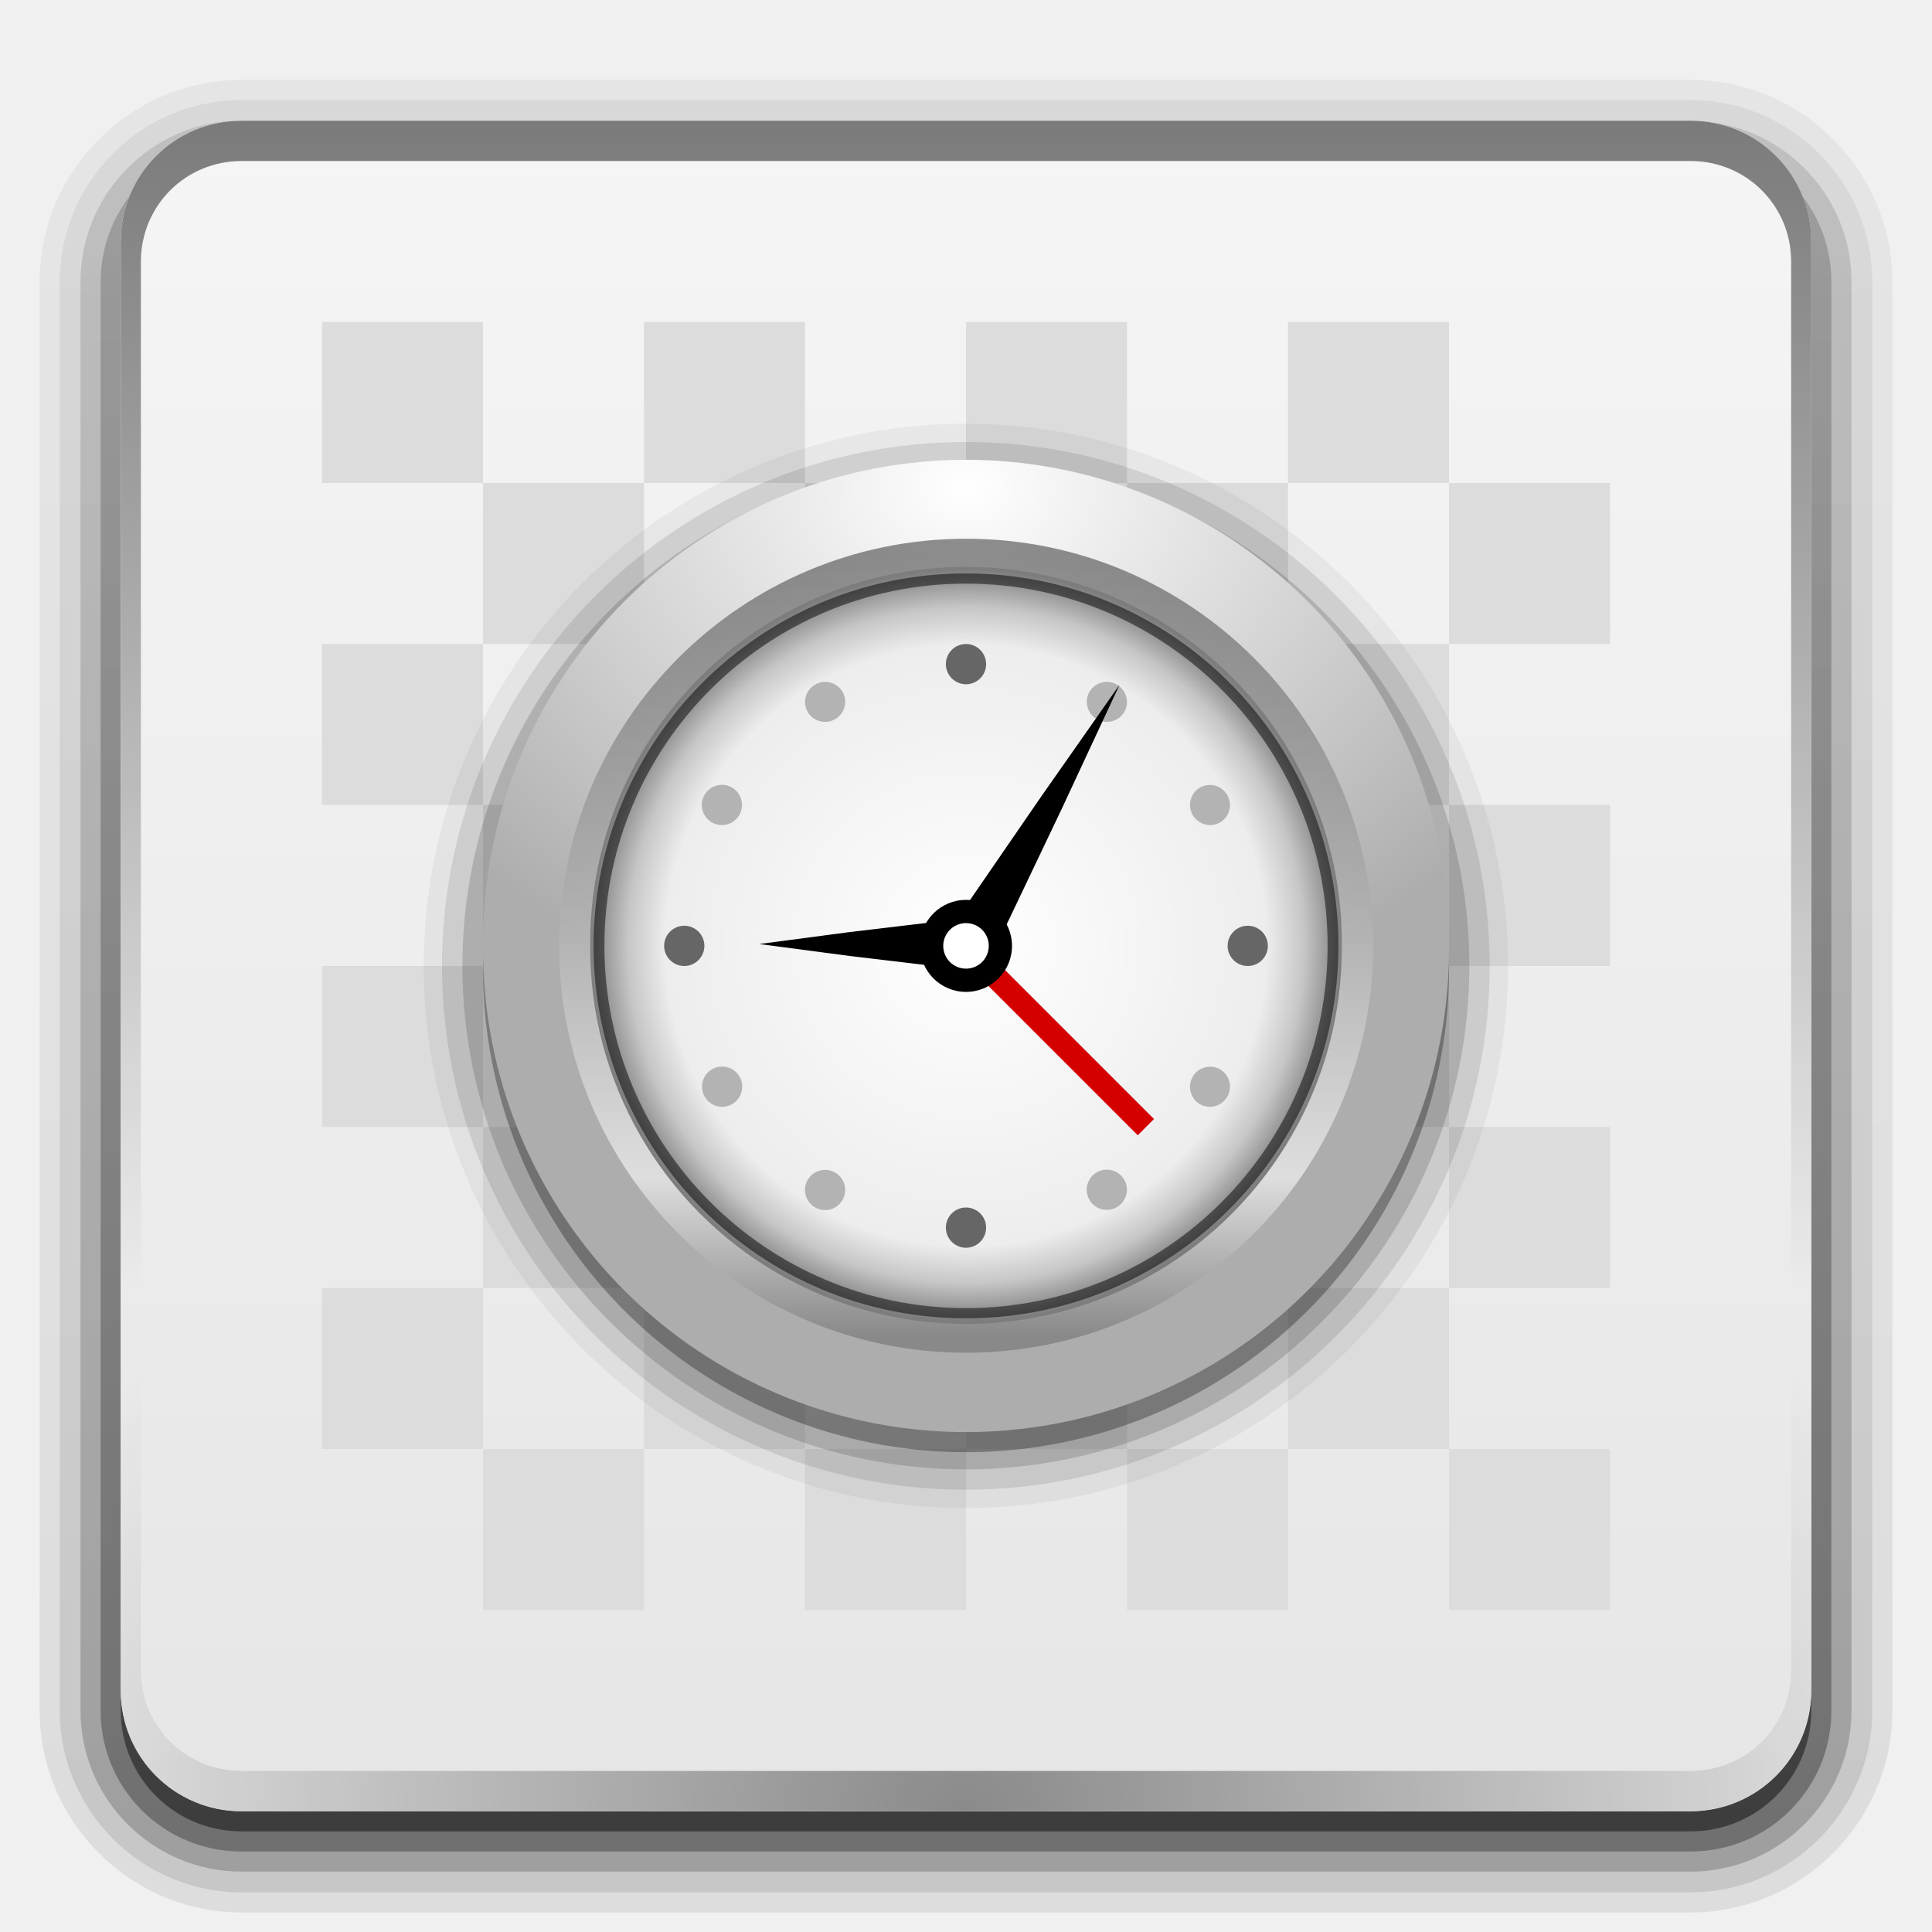
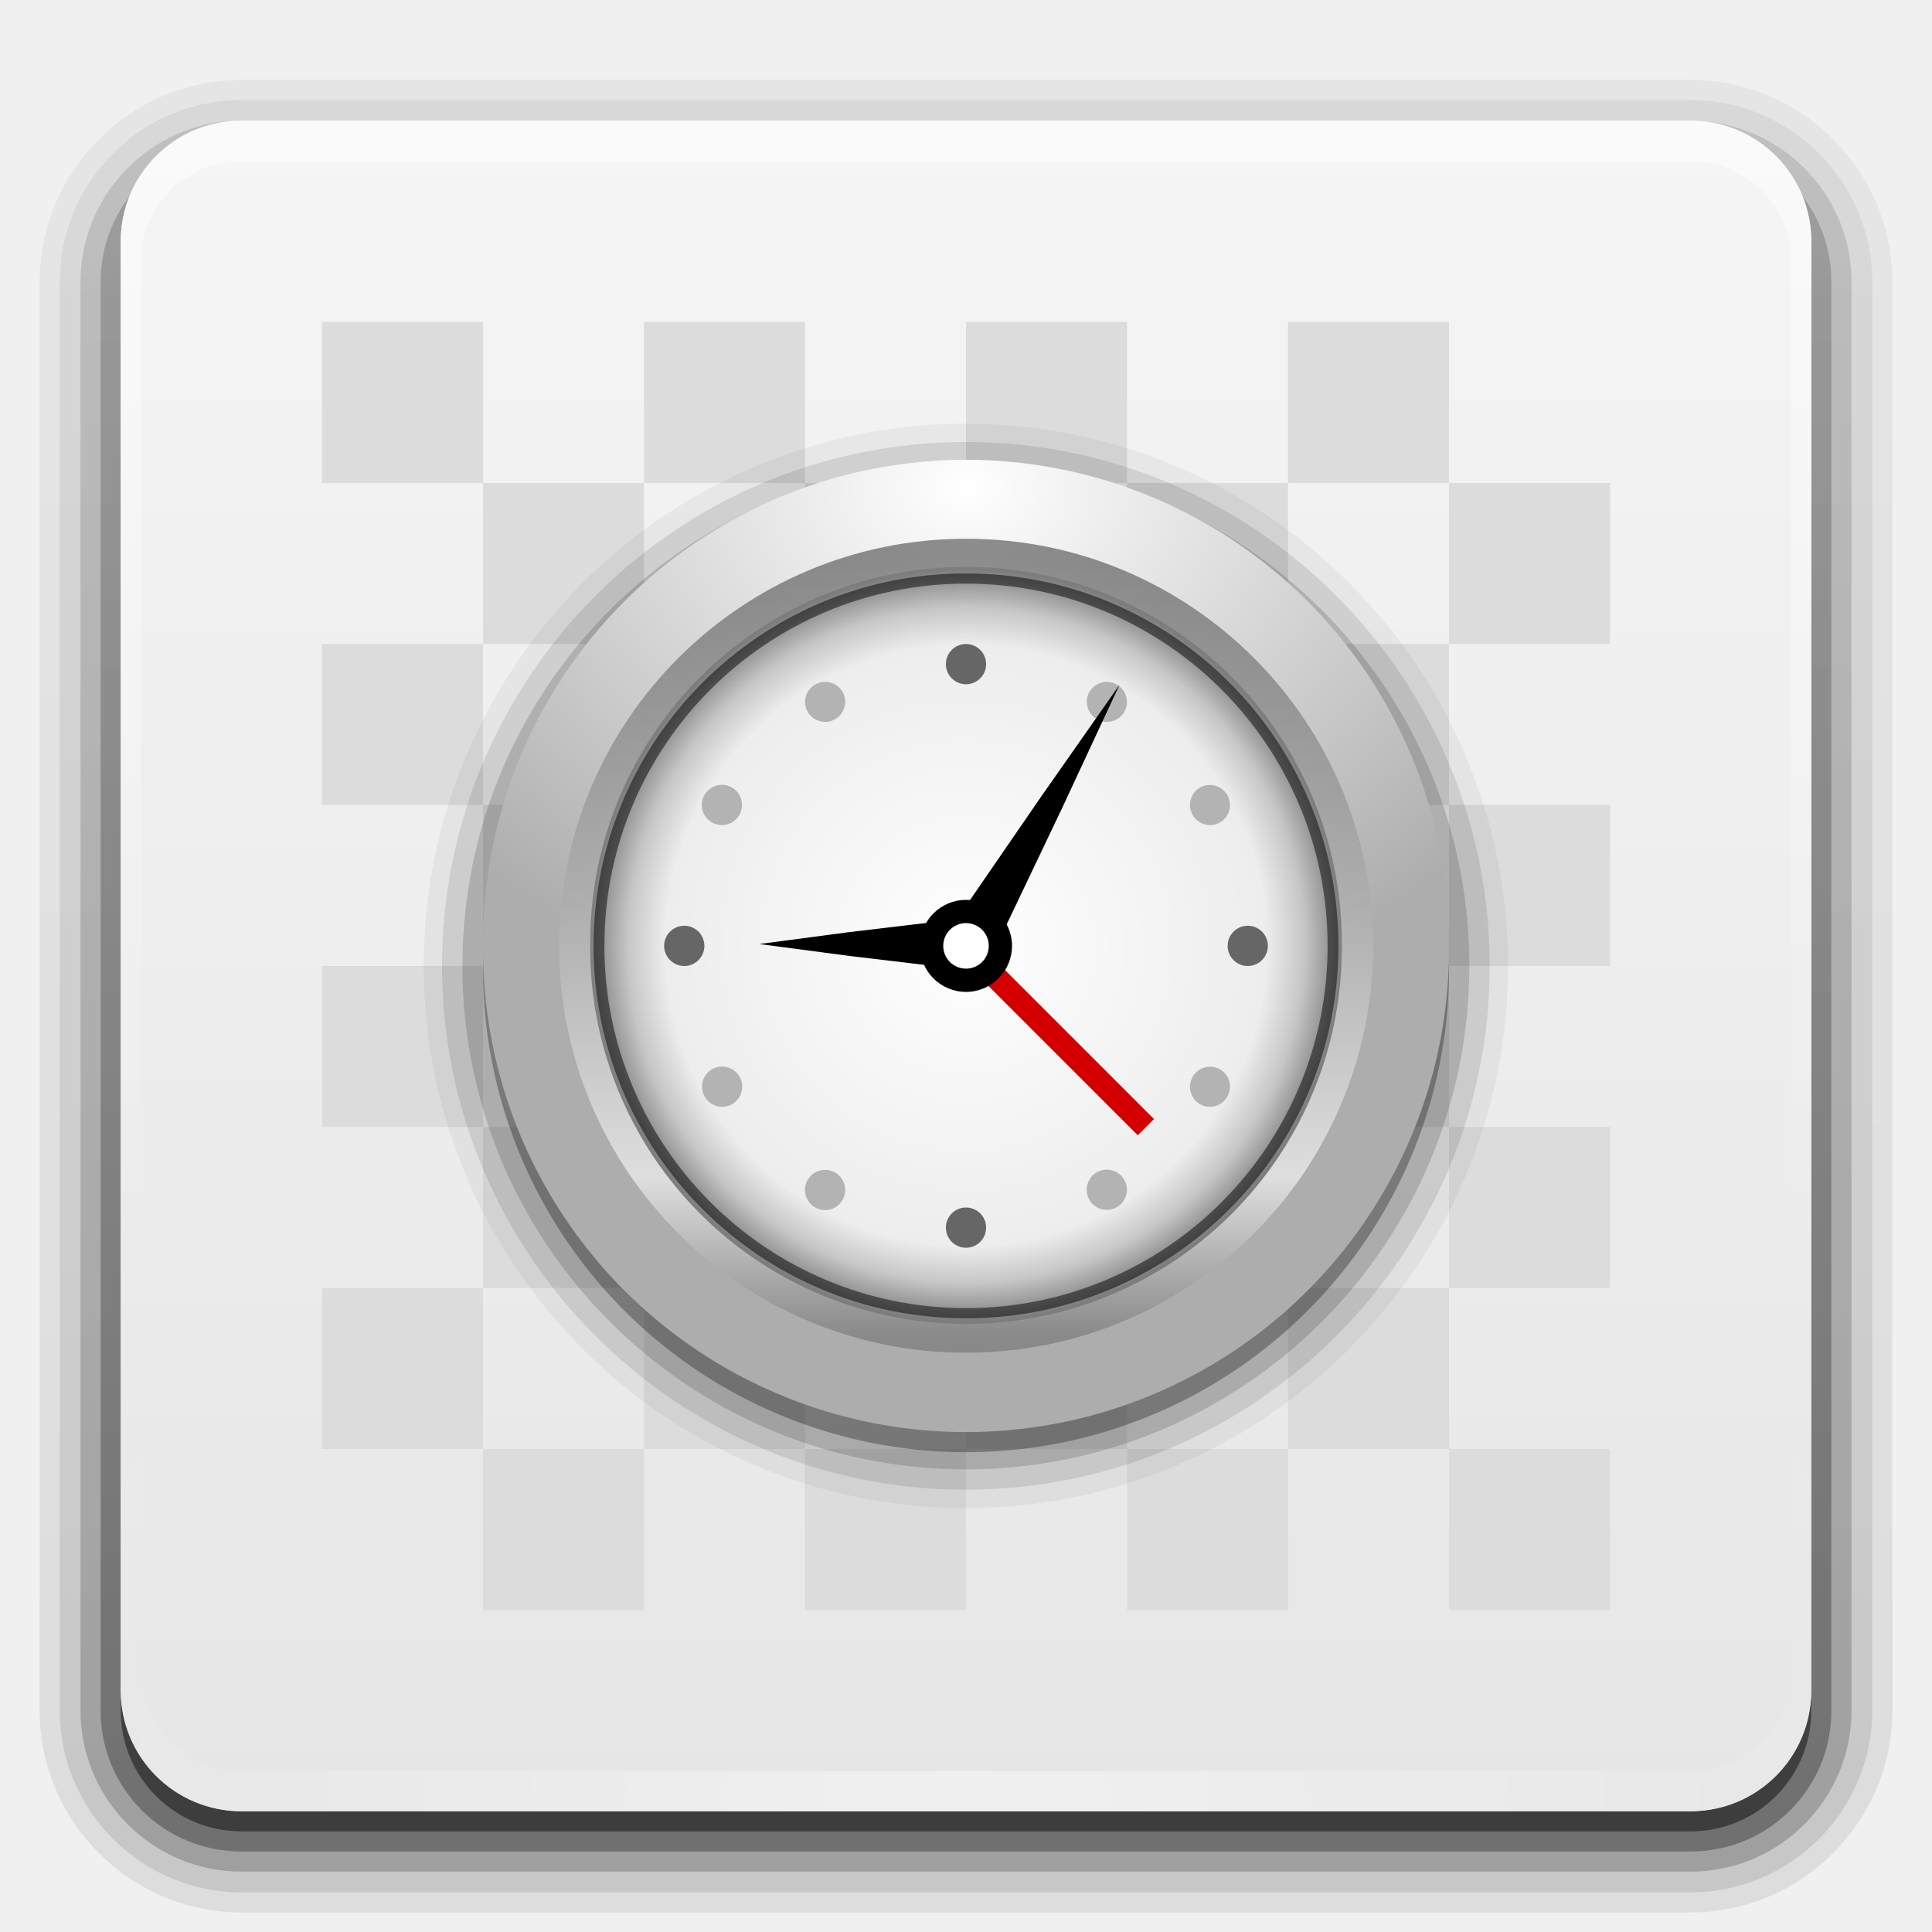
- <svg xmlns="http://www.w3.org/2000/svg" xmlns:xlink="http://www.w3.org/1999/xlink" height="96" width="96" version="1.1">
-   <defs>
+ <svg xmlns="http://www.w3.org/2000/svg" xmlns:xlink="http://www.w3.org/1999/xlink" height="96" width="96" version="1.1" id="svg51">
+   <defs id="defs17">
    <linearGradient id="a" y2="7.016" gradientUnits="userSpaceOnUse" x2="45.448" gradientTransform="matrix(1.0059 0 0 .99417 100 0)" y1="92.54" x1="45.448">
-       <stop offset="0" />
-       <stop stop-opacity=".588" offset="1" />
+       <stop offset="0" id="stop1" />
+       <stop stop-opacity=".588" offset="1" id="stop2" />
    </linearGradient>
    <linearGradient id="i" y2="90.239" xlink:href="#a" gradientUnits="userSpaceOnUse" x2="32.251" gradientTransform="matrix(1,0,0,-1,0,97)" y1="6.132" x1="32.251" />
    <radialGradient id="d" gradientUnits="userSpaceOnUse" cy="56.352" cx="13.132" gradientTransform="matrix(.86989 0 0 .86989 36.577 -2.0441)" r="21.466">
-       <stop stop-color="#fff" offset="0" />
-       <stop stop-color="#ededed" offset="0.8" />
-       <stop stop-color="#c6c6c6" offset="0.9" />
-       <stop stop-color="#7d7d7d" offset="1" />
+       <stop stop-color="#fff" offset="0" id="stop3" />
+       <stop stop-color="#ededed" offset="0.8" id="stop4" />
+       <stop stop-color="#c6c6c6" offset="0.9" id="stop5" />
+       <stop stop-color="#7d7d7d" offset="1" id="stop6" />
    </radialGradient>
    <linearGradient id="h" y2="56.352" gradientUnits="userSpaceOnUse" x2="34.598" gradientTransform="matrix(0 .9051 -.9051 0 99.004 35.114)" y1="56.352" x1="-8.334">
-       <stop stop-color="#464646" offset="0" />
-       <stop stop-color="#fff" offset=".796" />
-       <stop stop-color="#717171" offset="1" />
+       <stop stop-color="#464646" offset="0" id="stop7" />
+       <stop stop-color="#fff" offset=".796" id="stop8" />
+       <stop stop-color="#717171" offset="1" id="stop9" />
    </linearGradient>
    <radialGradient id="c" gradientUnits="userSpaceOnUse" cy="35.957" cx="13.132" gradientTransform="matrix(1.6023 5.579e-8 -4.3142e-8 1.2391 26.958 -20.355)" r="21.466">
-       <stop stop-color="#fff" offset="0" />
-       <stop stop-color="#adadad" offset="1" />
+       <stop stop-color="#fff" offset="0" id="stop10" />
+       <stop stop-color="#adadad" offset="1" id="stop11" />
    </radialGradient>
    <radialGradient id="b" stop-color="#fff" gradientUnits="userSpaceOnUse" cy="90.172" cx="48" gradientTransform="matrix(1.1573 0 0 .99591 -7.551 .19713)" r="42">
-       <stop offset="0" />
-       <stop stop-opacity="0" offset="1" />
+       <stop offset="0" id="stop12" style="stop-color:#ffffff;stop-opacity:1;" />
+       <stop stop-opacity="0" offset="1" id="stop13" style="stop-color:#ffffff;stop-opacity:0;" />
    </radialGradient>
    <linearGradient id="g" stop-color="#fff" y2="63.893" gradientUnits="userSpaceOnUse" x2="36.357" y1="6" x1="36.357">
-       <stop offset="0" />
-       <stop stop-opacity="0" offset="1" />
+       <stop offset="0" id="stop14" style="stop-color:#ffffff;stop-opacity:1;" />
+       <stop stop-opacity="0" offset="1" id="stop15" style="stop-color:#ffffff;stop-opacity:0;" />
    </linearGradient>
    <linearGradient id="f" y2="5.988" gradientUnits="userSpaceOnUse" x2="48" y1="90" x1="48">
-       <stop stop-color="#e6e6e6" offset="0" />
-       <stop stop-color="#f5f5f5" offset="1" />
+       <stop stop-color="#e6e6e6" offset="0" id="stop16" />
+       <stop stop-color="#f5f5f5" offset="1" id="stop17" />
    </linearGradient>
    <linearGradient id="e" y2="90.239" xlink:href="#a" gradientUnits="userSpaceOnUse" x2="32.251" gradientTransform="matrix(1.0238,0,0,-1.0119,-1.1429,98.071)" y1="6.132" x1="32.251" />
  </defs>
-   <g fill="url(#e)">
-     <path opacity="0.08" d="m12 3.969c-5.511 0-10.031 4.52-10.031 10.031v71c0 5.511 4.52 10.031 10.031 10.031h72c5.511 0 10.031-4.52 10.031-10.031v-71c0-5.511-4.52-10.031-10.031-10.031h-72zm0 2.031h72c3.324 0 6 2.676 6 6v72c0 3.324-2.676 6-6 6h-72c-3.324 0-6-2.676-6-6v-72c0-3.324 2.676-6 6-6z" />
-     <path opacity=".1" d="m12 4.969c-4.972 0-9.031 4.06-9.031 9.031v71c0 4.972 4.06 9.031 9.031 9.031h72c4.972 0 9.031-4.06 9.031-9.031v-71c0-4.972-4.059-9.031-9.031-9.031h-72zm0 1.031h72c3.324 0 6 2.676 6 6v72c0 3.324-2.676 6-6 6h-72c-3.324 0-6-2.676-6-6v-72c0-3.324 2.676-6 6-6z" />
-     <path opacity=".2" d="m11.188 6.031c-4.028 0.411-7.188 3.835-7.188 7.969v71c0 4.409 3.591 8 8 8h72c4.409 0 8-3.591 8-8v-71c0-4.197-3.259-7.646-7.375-7.969 3.033 0.306 5.375 2.853 5.375 5.969v72c0 3.324-2.676 6-6 6h-72c-3.324 0-6-2.676-6-6v-72c0-3.116 2.342-5.663 5.375-5.969-0.062 0.005-0.126-0.006-0.188 0z" />
-     <path opacity=".3" d="m6.438 9.75c-0.899 1.177-1.438 2.647-1.438 4.25v71c0 3.878 3.122 7 7 7h72c3.878 0 7-3.122 7-7v-71c0-1.603-0.538-3.073-1.438-4.25 0.28 0.694 0.438 1.454 0.438 2.25v72c0 3.324-2.676 6-6 6h-72c-3.324 0-6-2.676-6-6v-72c0-0.796 0.158-1.556 0.438-2.25z" />
+   <g fill="url(#e)" id="g20">
+     <path opacity="0.08" d="m12 3.969c-5.511 0-10.031 4.52-10.031 10.031v71c0 5.511 4.52 10.031 10.031 10.031h72c5.511 0 10.031-4.52 10.031-10.031v-71c0-5.511-4.52-10.031-10.031-10.031h-72zm0 2.031h72c3.324 0 6 2.676 6 6v72c0 3.324-2.676 6-6 6h-72c-3.324 0-6-2.676-6-6v-72c0-3.324 2.676-6 6-6z" id="path17" />
+     <path opacity=".1" d="m12 4.969c-4.972 0-9.031 4.06-9.031 9.031v71c0 4.972 4.06 9.031 9.031 9.031h72c4.972 0 9.031-4.06 9.031-9.031v-71c0-4.972-4.059-9.031-9.031-9.031h-72zm0 1.031h72c3.324 0 6 2.676 6 6v72c0 3.324-2.676 6-6 6h-72c-3.324 0-6-2.676-6-6v-72c0-3.324 2.676-6 6-6z" id="path18" />
+     <path opacity=".2" d="m11.188 6.031c-4.028 0.411-7.188 3.835-7.188 7.969v71c0 4.409 3.591 8 8 8h72c4.409 0 8-3.591 8-8v-71c0-4.197-3.259-7.646-7.375-7.969 3.033 0.306 5.375 2.853 5.375 5.969v72c0 3.324-2.676 6-6 6h-72c-3.324 0-6-2.676-6-6v-72c0-3.116 2.342-5.663 5.375-5.969-0.062 0.005-0.126-0.006-0.188 0z" id="path19" />
+     <path opacity=".3" d="m6.438 9.75c-0.899 1.177-1.438 2.647-1.438 4.25v71c0 3.878 3.122 7 7 7h72c3.878 0 7-3.122 7-7v-71c0-1.603-0.538-3.073-1.438-4.25 0.28 0.694 0.438 1.454 0.438 2.25v72c0 3.324-2.676 6-6 6h-72c-3.324 0-6-2.676-6-6v-72c0-0.796 0.158-1.556 0.438-2.25z" id="path20" />
  </g>
-   <path opacity=".45" d="m6 84v1c0 3.324 2.676 6 6 6h72c3.324 0 6-2.676 6-6v-1c0 3.324-2.676 6-6 6h-72c-3.324 0-6-2.676-6-6z" fill="url(#i)" />
-   <rect rx="6" ry="6" height="84" width="84" y="6" x="6" fill="url(#f)" />
-   <path opacity=".5" d="m12 6c-3.324 0-6 2.676-6 6v72c0 0.335 0.041 0.651 0.094 0.969 0.049 0.296 0.097 0.597 0.188 0.875 0.01 0.03 0.021 0.064 0.031 0.094 0.099 0.288 0.235 0.547 0.375 0.812 0.145 0.274 0.316 0.536 0.5 0.781 0.184 0.246 0.374 0.473 0.594 0.688 0.44 0.428 0.943 0.815 1.5 1.094 0.279 0.14 0.573 0.247 0.875 0.344-0.256-0.1-0.487-0.236-0.719-0.375-0.007-0.004-0.024 0.004-0.031 0-0.032-0.019-0.062-0.042-0.094-0.062-0.12-0.077-0.231-0.164-0.344-0.25-0.106-0.081-0.213-0.161-0.313-0.25-0.178-0.162-0.347-0.346-0.5-0.531-0.107-0.131-0.218-0.266-0.312-0.407-0.025-0.038-0.038-0.086-0.063-0.125-0.065-0.103-0.13-0.204-0.187-0.312-0.101-0.195-0.206-0.416-0.281-0.625-0.008-0.022-0.024-0.041-0.031-0.063-0.032-0.092-0.036-0.187-0.062-0.281-0.03-0.107-0.07-0.203-0.094-0.313-0.073-0.341-0.125-0.698-0.125-1.062v-72c0-2.782 2.218-5 5-5h72c2.782 0 5 2.218 5 5v72c0 0.364-0.052 0.721-0.125 1.062-0.044 0.207-0.088 0.398-0.156 0.594-0.008 0.022-0.023 0.041-0.031 0.062-0.063 0.174-0.138 0.367-0.219 0.531-0.042 0.083-0.079 0.17-0.125 0.25-0.055 0.097-0.127 0.188-0.188 0.281-0.094 0.141-0.205 0.276-0.312 0.406-0.143 0.174-0.303 0.347-0.469 0.5-0.011 0.01-0.02 0.021-0.031 0.031-0.138 0.126-0.285 0.234-0.438 0.344-0.103 0.073-0.204 0.153-0.312 0.219-0.007 0.004-0.024-0.004-0.031 0-0.232 0.139-0.463 0.275-0.719 0.375 0.302-0.097 0.596-0.204 0.875-0.344 0.557-0.279 1.06-0.666 1.5-1.094 0.22-0.214 0.409-0.442 0.594-0.688s0.355-0.508 0.5-0.781c0.14-0.265 0.276-0.525 0.375-0.812 0.01-0.031 0.021-0.063 0.031-0.094 0.09-0.278 0.139-0.579 0.188-0.875 0.053-0.318 0.094-0.634 0.094-0.969v-72c0-3.324-2.676-6-6-6h-72z" fill="url(#g)" />
-   <path opacity=".4" d="m12 90c-3.324 0-6-2.676-6-6v-72c0-0.335 0.041-0.651 0.094-0.969 0.049-0.296 0.097-0.597 0.188-0.875 0.01-0.03 0.021-0.063 0.031-0.094 0.099-0.287 0.235-0.547 0.375-0.812 0.145-0.274 0.316-0.536 0.5-0.781 0.184-0.246 0.374-0.473 0.594-0.688 0.44-0.428 0.943-0.815 1.5-1.094 0.279-0.14 0.574-0.247 0.875-0.344-0.256 0.1-0.486 0.236-0.719 0.375-0.007 0.004-0.024-0.004-0.031 0-0.032 0.019-0.062 0.043-0.094 0.062-0.12 0.077-0.231 0.164-0.344 0.25-0.106 0.081-0.213 0.161-0.312 0.25-0.178 0.161-0.347 0.345-0.5 0.531-0.107 0.13-0.218 0.265-0.312 0.406-0.025 0.038-0.038 0.086-0.063 0.125-0.065 0.103-0.13 0.204-0.187 0.312-0.101 0.195-0.206 0.416-0.281 0.625-0.008 0.022-0.024 0.041-0.031 0.063-0.032 0.092-0.036 0.187-0.062 0.281-0.03 0.107-0.07 0.203-0.094 0.312-0.073 0.342-0.125 0.699-0.125 1.062v72c0 2.782 2.218 5 5 5h72c2.782 0 5-2.218 5-5v-72c0-0.364-0.052-0.721-0.125-1.062-0.044-0.207-0.088-0.398-0.156-0.594-0.008-0.022-0.024-0.041-0.031-0.063-0.063-0.174-0.139-0.367-0.219-0.531-0.042-0.083-0.079-0.17-0.125-0.25-0.055-0.097-0.127-0.188-0.188-0.281-0.094-0.141-0.205-0.276-0.312-0.406-0.143-0.174-0.303-0.347-0.469-0.5-0.011-0.01-0.02-0.021-0.031-0.031-0.139-0.126-0.285-0.234-0.438-0.344-0.102-0.073-0.204-0.153-0.312-0.219-0.007-0.004-0.024 0.004-0.031 0-0.232-0.139-0.463-0.275-0.719-0.375 0.302 0.097 0.596 0.204 0.875 0.344 0.557 0.279 1.06 0.666 1.5 1.094 0.22 0.214 0.409 0.442 0.594 0.688s0.355 0.508 0.5 0.781c0.14 0.265 0.276 0.525 0.375 0.812 0.01 0.031 0.021 0.063 0.031 0.094 0.09 0.278 0.139 0.579 0.188 0.875 0.053 0.318 0.094 0.634 0.094 0.969v72c0 3.324-2.676 6-6 6h-72z" fill="url(#b)" />
-   <path width="96" version="1.1" d="m16 16v8h8v-8h-8zm8 8v8h8v-8h-8zm8 0h8v-8h-8v8zm8 0v8h8v-8h-8zm8 0h8v-8h-8v8zm8 0v8h8v-8h-8zm8 0h8v-8h-8v8zm8 0v8h8v-8h-8zm0 8h-8v8h8v-8zm0 8v8h8v-8h-8zm0 8h-8v8h8v-8zm0 8v8h8v-8h-8zm0 8h-8v8h8v-8zm0 8v8h8v-8h-8zm-8 0h-8v8h8v-8zm-8 0v-8h-8v8h8zm-8 0h-8v8h8v-8zm-8 0v-8h-8v8h8zm-8 0h-8v8h8v-8zm-8 0v-8h-8v8h8zm0-8h8v-8h-8v8zm0-8v-8h-8v8h8zm0-8h8v-8h-8v8zm0-8v-8h-8v8h8zm8 0h8v-8h-8v8zm8 0v8h8v-8h-8zm8 0h8v-8h-8v8zm8 0v8h8v-8h-8zm0 8h-8v8h8v-8zm0 8v8h8v-8h-8zm-8 0h-8v8h8v-8zm-8 0v-8h-8v8h8z" fill="#dcdcdc" />
-   <path opacity=".05" d="m47.993 21.055c-14.843 0-26.94 12.096-26.94 26.94 0 14.843 12.096 26.94 26.94 26.94 14.843 0 26.94-12.096 26.94-26.94s-12.097-26.94-26.94-26.94z" />
-   <path opacity=".1" d="m47.993 21.963c-14.352 0-26.03 11.679-26.03 26.03 0 14.352 11.679 26.03 26.03 26.03 14.352 0 26.03-11.679 26.03-26.03 0-14.352-11.679-26.03-26.03-26.03z" />
-   <path opacity=".15" d="m47.993 22.977c-13.805 0-25.017 11.212-25.017 25.017s11.212 25.017 25.017 25.017 25.017-11.212 25.017-25.017-11.212-25.017-25.017-25.017z" />
-   <path opacity=".3" d="m72.002 48.003a24.001 24.001 0 1 1 -48.001 0 24.001 24.001 0 1 1 48.001 0z" />
-   <path d="m72.002 47.003a24.001 24.001 0 1 1 -48.001 0 24.001 24.001 0 1 1 48.001 0z" fill="url(#c)" />
-   <path opacity=".6" d="m68.231 46.993c0-11.165-9.058-20.224-20.224-20.224-11.165 0-20.224 9.058-20.224 20.224 0 11.165 9.058 20.224 20.224 20.224 11.165 0 20.224-9.058 20.224-20.224z" fill="url(#h)" />
-   <path d="m66.286 47.001a18.286 18.286 0 1 1 -36.571 0 18.286 18.286 0 1 1 36.571 0z" fill="#fff" />
-   <path opacity=".15" d="m48 28.714c-10.099 0-18.286 8.187-18.286 18.286s8.187 18.286 18.286 18.286 18.286-8.187 18.286-18.286-8.187-18.286-18.286-18.286zm0 2.25c8.864 0 16.036 7.172 16.036 16.036 0 8.864-7.172 16.036-16.036 16.036-8.864 0-16.036-7.172-16.036-16.036 0-8.864 7.172-16.036 16.036-16.036z" />
-   <path d="m66.673 46.976a18.673 18.673 0 1 1 -37.345 0 18.673 18.673 0 1 1 37.345 0z" fill="url(#d)" />
-   <path opacity=".5" d="m48 28.494c-10.223 0-18.506 8.283-18.506 18.506s8.283 18.506 18.506 18.506 18.506-8.283 18.506-18.506-8.283-18.506-18.506-18.506zm0 0.506c9.935 0 17.968 8.065 17.968 18s-8.034 18-17.968 18c-9.935 0-17.968-8.065-17.968-18s8.034-18 17.968-18z" />
-   <path d="m57.342 55.604l-0.808 0.808-8.082-8.082 0.808-0.808 8.082 8.082z" fill="#d40000" />
-   <path d="m50.286 47.001a2.286 2.286 0 0 1 -4.572 0 2.286 2.286 0 1 1 4.572 0z" />
-   <path d="m37.726 46.908 4.492-0.594 4.613-0.549 0.121 1.143-0.121 1.143-4.613-0.549z" />
-   <path d="m49.132 47a1.131 1.131 0 0 1 -2.263 0 1.131 1.131 0 1 1 2.263 0z" fill="#fff" />
-   <g fill="#b3b3b3">
-     <path width="96" version="1.1" d="m35.376 40.866a1 1 0 1 1 1 -1.732 1 1 0 0 1 -1 1.732z" />
-     <path width="96" version="1.1" d="m40.134 35.376a1 1 0 0 1 1.732 -1 1 1 0 0 1 -1.732 1z" />
-     <path width="96" version="1.1" d="m54.134 34.376a1 1 0 0 1 1.732 1 1 1 0 0 1 -1.732 -1z" />
-     <path width="96" version="1.1" d="m59.624 39.134a1 1 0 0 1 1 1.732 1 1 0 0 1 -1 -1.732z" />
-     <path width="96" version="1.1" d="m60.624 53.134a1 1 0 0 1 -1 1.732 1 1 0 0 1 1 -1.732z" />
-     <path width="96" version="1.1" d="m55.866 58.624a1 1 0 0 1 -1.732 1 1 1 0 1 1 1.732 -1z" />
-     <path width="96" version="1.1" d="m41.866 59.624a1 1 0 1 1 -1.732 -1 1 1 0 0 1 1.732 1z" />
-     <path width="96" version="1.1" d="m36.376 54.866a1 1 0 0 1 -1 -1.732 1 1 0 1 1 1 1.732z" />
+   <path opacity=".45" d="m6 84v1c0 3.324 2.676 6 6 6h72c3.324 0 6-2.676 6-6v-1c0 3.324-2.676 6-6 6h-72c-3.324 0-6-2.676-6-6z" fill="url(#i)" id="path21" />
+   <rect rx="6" ry="6" height="84" width="84" y="6" x="6" fill="url(#f)" id="rect21" />
+   <path opacity=".5" d="m12 6c-3.324 0-6 2.676-6 6v72c0 0.335 0.041 0.651 0.094 0.969 0.049 0.296 0.097 0.597 0.188 0.875 0.01 0.03 0.021 0.064 0.031 0.094 0.099 0.288 0.235 0.547 0.375 0.812 0.145 0.274 0.316 0.536 0.5 0.781 0.184 0.246 0.374 0.473 0.594 0.688 0.44 0.428 0.943 0.815 1.5 1.094 0.279 0.14 0.573 0.247 0.875 0.344-0.256-0.1-0.487-0.236-0.719-0.375-0.007-0.004-0.024 0.004-0.031 0-0.032-0.019-0.062-0.042-0.094-0.062-0.12-0.077-0.231-0.164-0.344-0.25-0.106-0.081-0.213-0.161-0.313-0.25-0.178-0.162-0.347-0.346-0.5-0.531-0.107-0.131-0.218-0.266-0.312-0.407-0.025-0.038-0.038-0.086-0.063-0.125-0.065-0.103-0.13-0.204-0.187-0.312-0.101-0.195-0.206-0.416-0.281-0.625-0.008-0.022-0.024-0.041-0.031-0.063-0.032-0.092-0.036-0.187-0.062-0.281-0.03-0.107-0.07-0.203-0.094-0.313-0.073-0.341-0.125-0.698-0.125-1.062v-72c0-2.782 2.218-5 5-5h72c2.782 0 5 2.218 5 5v72c0 0.364-0.052 0.721-0.125 1.062-0.044 0.207-0.088 0.398-0.156 0.594-0.008 0.022-0.023 0.041-0.031 0.062-0.063 0.174-0.138 0.367-0.219 0.531-0.042 0.083-0.079 0.17-0.125 0.25-0.055 0.097-0.127 0.188-0.188 0.281-0.094 0.141-0.205 0.276-0.312 0.406-0.143 0.174-0.303 0.347-0.469 0.5-0.011 0.01-0.02 0.021-0.031 0.031-0.138 0.126-0.285 0.234-0.438 0.344-0.103 0.073-0.204 0.153-0.312 0.219-0.007 0.004-0.024-0.004-0.031 0-0.232 0.139-0.463 0.275-0.719 0.375 0.302-0.097 0.596-0.204 0.875-0.344 0.557-0.279 1.06-0.666 1.5-1.094 0.22-0.214 0.409-0.442 0.594-0.688s0.355-0.508 0.5-0.781c0.14-0.265 0.276-0.525 0.375-0.812 0.01-0.031 0.021-0.063 0.031-0.094 0.09-0.278 0.139-0.579 0.188-0.875 0.053-0.318 0.094-0.634 0.094-0.969v-72c0-3.324-2.676-6-6-6h-72z" fill="url(#g)" id="path22" />
+   <path opacity=".4" d="m12 90c-3.324 0-6-2.676-6-6v-72c0-0.335 0.041-0.651 0.094-0.969 0.049-0.296 0.097-0.597 0.188-0.875 0.01-0.03 0.021-0.063 0.031-0.094 0.099-0.287 0.235-0.547 0.375-0.812 0.145-0.274 0.316-0.536 0.5-0.781 0.184-0.246 0.374-0.473 0.594-0.688 0.44-0.428 0.943-0.815 1.5-1.094 0.279-0.14 0.574-0.247 0.875-0.344-0.256 0.1-0.486 0.236-0.719 0.375-0.007 0.004-0.024-0.004-0.031 0-0.032 0.019-0.062 0.043-0.094 0.062-0.12 0.077-0.231 0.164-0.344 0.25-0.106 0.081-0.213 0.161-0.312 0.25-0.178 0.161-0.347 0.345-0.5 0.531-0.107 0.13-0.218 0.265-0.312 0.406-0.025 0.038-0.038 0.086-0.063 0.125-0.065 0.103-0.13 0.204-0.187 0.312-0.101 0.195-0.206 0.416-0.281 0.625-0.008 0.022-0.024 0.041-0.031 0.063-0.032 0.092-0.036 0.187-0.062 0.281-0.03 0.107-0.07 0.203-0.094 0.312-0.073 0.342-0.125 0.699-0.125 1.062v72c0 2.782 2.218 5 5 5h72c2.782 0 5-2.218 5-5v-72c0-0.364-0.052-0.721-0.125-1.062-0.044-0.207-0.088-0.398-0.156-0.594-0.008-0.022-0.024-0.041-0.031-0.063-0.063-0.174-0.139-0.367-0.219-0.531-0.042-0.083-0.079-0.17-0.125-0.25-0.055-0.097-0.127-0.188-0.188-0.281-0.094-0.141-0.205-0.276-0.312-0.406-0.143-0.174-0.303-0.347-0.469-0.5-0.011-0.01-0.02-0.021-0.031-0.031-0.139-0.126-0.285-0.234-0.438-0.344-0.102-0.073-0.204-0.153-0.312-0.219-0.007-0.004-0.024 0.004-0.031 0-0.232-0.139-0.463-0.275-0.719-0.375 0.302 0.097 0.596 0.204 0.875 0.344 0.557 0.279 1.06 0.666 1.5 1.094 0.22 0.214 0.409 0.442 0.594 0.688s0.355 0.508 0.5 0.781c0.14 0.265 0.276 0.525 0.375 0.812 0.01 0.031 0.021 0.063 0.031 0.094 0.09 0.278 0.139 0.579 0.188 0.875 0.053 0.318 0.094 0.634 0.094 0.969v72c0 3.324-2.676 6-6 6h-72z" fill="url(#b)" id="path23" />
+   <path width="96" version="1.1" d="m16 16v8h8v-8h-8zm8 8v8h8v-8h-8zm8 0h8v-8h-8v8zm8 0v8h8v-8h-8zm8 0h8v-8h-8v8zm8 0v8h8v-8h-8zm8 0h8v-8h-8v8zm8 0v8h8v-8h-8zm0 8h-8v8h8v-8zm0 8v8h8v-8h-8zm0 8h-8v8h8v-8zm0 8v8h8v-8h-8zm0 8h-8v8h8v-8zm0 8v8h8v-8h-8zm-8 0h-8v8h8v-8zm-8 0v-8h-8v8h8zm-8 0h-8v8h8v-8zm-8 0v-8h-8v8h8zm-8 0h-8v8h8v-8zm-8 0v-8h-8v8h8zm0-8h8v-8h-8v8zm0-8v-8h-8v8h8zm0-8h8v-8h-8v8zm0-8v-8h-8v8h8zm8 0h8v-8h-8v8zm8 0v8h8v-8h-8zm8 0h8v-8h-8v8zm8 0v8h8v-8h-8zm0 8h-8v8h8v-8zm0 8v8h8v-8h-8zm-8 0h-8v8h8v-8zm-8 0v-8h-8v8h8z" fill="#dcdcdc" id="path24" />
+   <path opacity=".05" d="m47.993 21.055c-14.843 0-26.94 12.096-26.94 26.94 0 14.843 12.096 26.94 26.94 26.94 14.843 0 26.94-12.096 26.94-26.94s-12.097-26.94-26.94-26.94z" id="path25" />
+   <path opacity=".1" d="m47.993 21.963c-14.352 0-26.03 11.679-26.03 26.03 0 14.352 11.679 26.03 26.03 26.03 14.352 0 26.03-11.679 26.03-26.03 0-14.352-11.679-26.03-26.03-26.03z" id="path26" />
+   <path opacity=".15" d="m47.993 22.977c-13.805 0-25.017 11.212-25.017 25.017s11.212 25.017 25.017 25.017 25.017-11.212 25.017-25.017-11.212-25.017-25.017-25.017z" id="path27" />
+   <path opacity=".3" d="m72.002 48.003a24.001 24.001 0 1 1 -48.001 0 24.001 24.001 0 1 1 48.001 0z" id="path28" />
+   <path d="m72.002 47.003a24.001 24.001 0 1 1 -48.001 0 24.001 24.001 0 1 1 48.001 0z" fill="url(#c)" id="path29" />
+   <path opacity=".6" d="m68.231 46.993c0-11.165-9.058-20.224-20.224-20.224-11.165 0-20.224 9.058-20.224 20.224 0 11.165 9.058 20.224 20.224 20.224 11.165 0 20.224-9.058 20.224-20.224z" fill="url(#h)" id="path30" />
+   <path d="m66.286 47.001a18.286 18.286 0 1 1 -36.571 0 18.286 18.286 0 1 1 36.571 0z" fill="#fff" id="path31" />
+   <path opacity=".15" d="m48 28.714c-10.099 0-18.286 8.187-18.286 18.286s8.187 18.286 18.286 18.286 18.286-8.187 18.286-18.286-8.187-18.286-18.286-18.286zm0 2.25c8.864 0 16.036 7.172 16.036 16.036 0 8.864-7.172 16.036-16.036 16.036-8.864 0-16.036-7.172-16.036-16.036 0-8.864 7.172-16.036 16.036-16.036z" id="path32" />
+   <path d="m66.673 46.976a18.673 18.673 0 1 1 -37.345 0 18.673 18.673 0 1 1 37.345 0z" fill="url(#d)" id="path33" />
+   <path opacity=".5" d="m48 28.494c-10.223 0-18.506 8.283-18.506 18.506s8.283 18.506 18.506 18.506 18.506-8.283 18.506-18.506-8.283-18.506-18.506-18.506zm0 0.506c9.935 0 17.968 8.065 17.968 18s-8.034 18-17.968 18c-9.935 0-17.968-8.065-17.968-18s8.034-18 17.968-18z" id="path34" />
+   <path d="m57.342 55.604l-0.808 0.808-8.082-8.082 0.808-0.808 8.082 8.082z" fill="#d40000" id="path35" />
+   <path d="m50.286 47.001a2.286 2.286 0 0 1 -4.572 0 2.286 2.286 0 1 1 4.572 0z" id="path36" />
+   <path d="m37.726 46.908 4.492-0.594 4.613-0.549 0.121 1.143-0.121 1.143-4.613-0.549z" id="path37" />
+   <path d="m49.132 47a1.131 1.131 0 0 1 -2.263 0 1.131 1.131 0 1 1 2.263 0z" fill="#fff" id="path38" />
+   <g fill="#b3b3b3" id="g46">
+     <path width="96" version="1.1" d="m35.376 40.866a1 1 0 1 1 1 -1.732 1 1 0 0 1 -1 1.732z" id="path39" />
+     <path width="96" version="1.1" d="m40.134 35.376a1 1 0 0 1 1.732 -1 1 1 0 0 1 -1.732 1z" id="path40" />
+     <path width="96" version="1.1" d="m54.134 34.376a1 1 0 0 1 1.732 1 1 1 0 0 1 -1.732 -1z" id="path41" />
+     <path width="96" version="1.1" d="m59.624 39.134a1 1 0 0 1 1 1.732 1 1 0 0 1 -1 -1.732z" id="path42" />
+     <path width="96" version="1.1" d="m60.624 53.134a1 1 0 0 1 -1 1.732 1 1 0 0 1 1 -1.732z" id="path43" />
+     <path width="96" version="1.1" d="m55.866 58.624a1 1 0 0 1 -1.732 1 1 1 0 1 1 1.732 -1z" id="path44" />
+     <path width="96" version="1.1" d="m41.866 59.624a1 1 0 1 1 -1.732 -1 1 1 0 0 1 1.732 1z" id="path45" />
+     <path width="96" version="1.1" d="m36.376 54.866a1 1 0 0 1 -1 -1.732 1 1 0 1 1 1 1.732z" id="path46" />
  </g>
-   <g fill="#666">
-     <path width="96" version="1.1" d="m47 33a1 1 0 1 1 2 0 1 1 0 0 1 -2 0z" />
-     <path width="96" version="1.1" d="m49 61a1 1 0 0 1 -2 0 1 1 0 1 1 2 0z" />
-     <path width="96" version="1.1" d="m62 46a1 1 0 0 1 0 2 1 1 0 1 1 0 -2z" />
-     <path width="96" version="1.1" d="m34 48a1 1 0 1 1 0 -2 1 1 0 0 1 0 2z" />
+   <g fill="#666" id="g50">
+     <path width="96" version="1.1" d="m47 33a1 1 0 1 1 2 0 1 1 0 0 1 -2 0z" id="path47" />
+     <path width="96" version="1.1" d="m49 61a1 1 0 0 1 -2 0 1 1 0 1 1 2 0z" id="path48" />
+     <path width="96" version="1.1" d="m62 46a1 1 0 0 1 0 2 1 1 0 1 1 0 -2z" id="path49" />
+     <path width="96" version="1.1" d="m34 48a1 1 0 1 1 0 -2 1 1 0 0 1 0 2z" id="path50" />
  </g>
-   <path d="m55.63 34.024-2.865 6.15-2.995 6.285-1.081-0.413-0.898-0.73 3.946-5.737z" />
+   <path d="m55.63 34.024-2.865 6.15-2.995 6.285-1.081-0.413-0.898-0.73 3.946-5.737z" id="path51" />
</svg>
